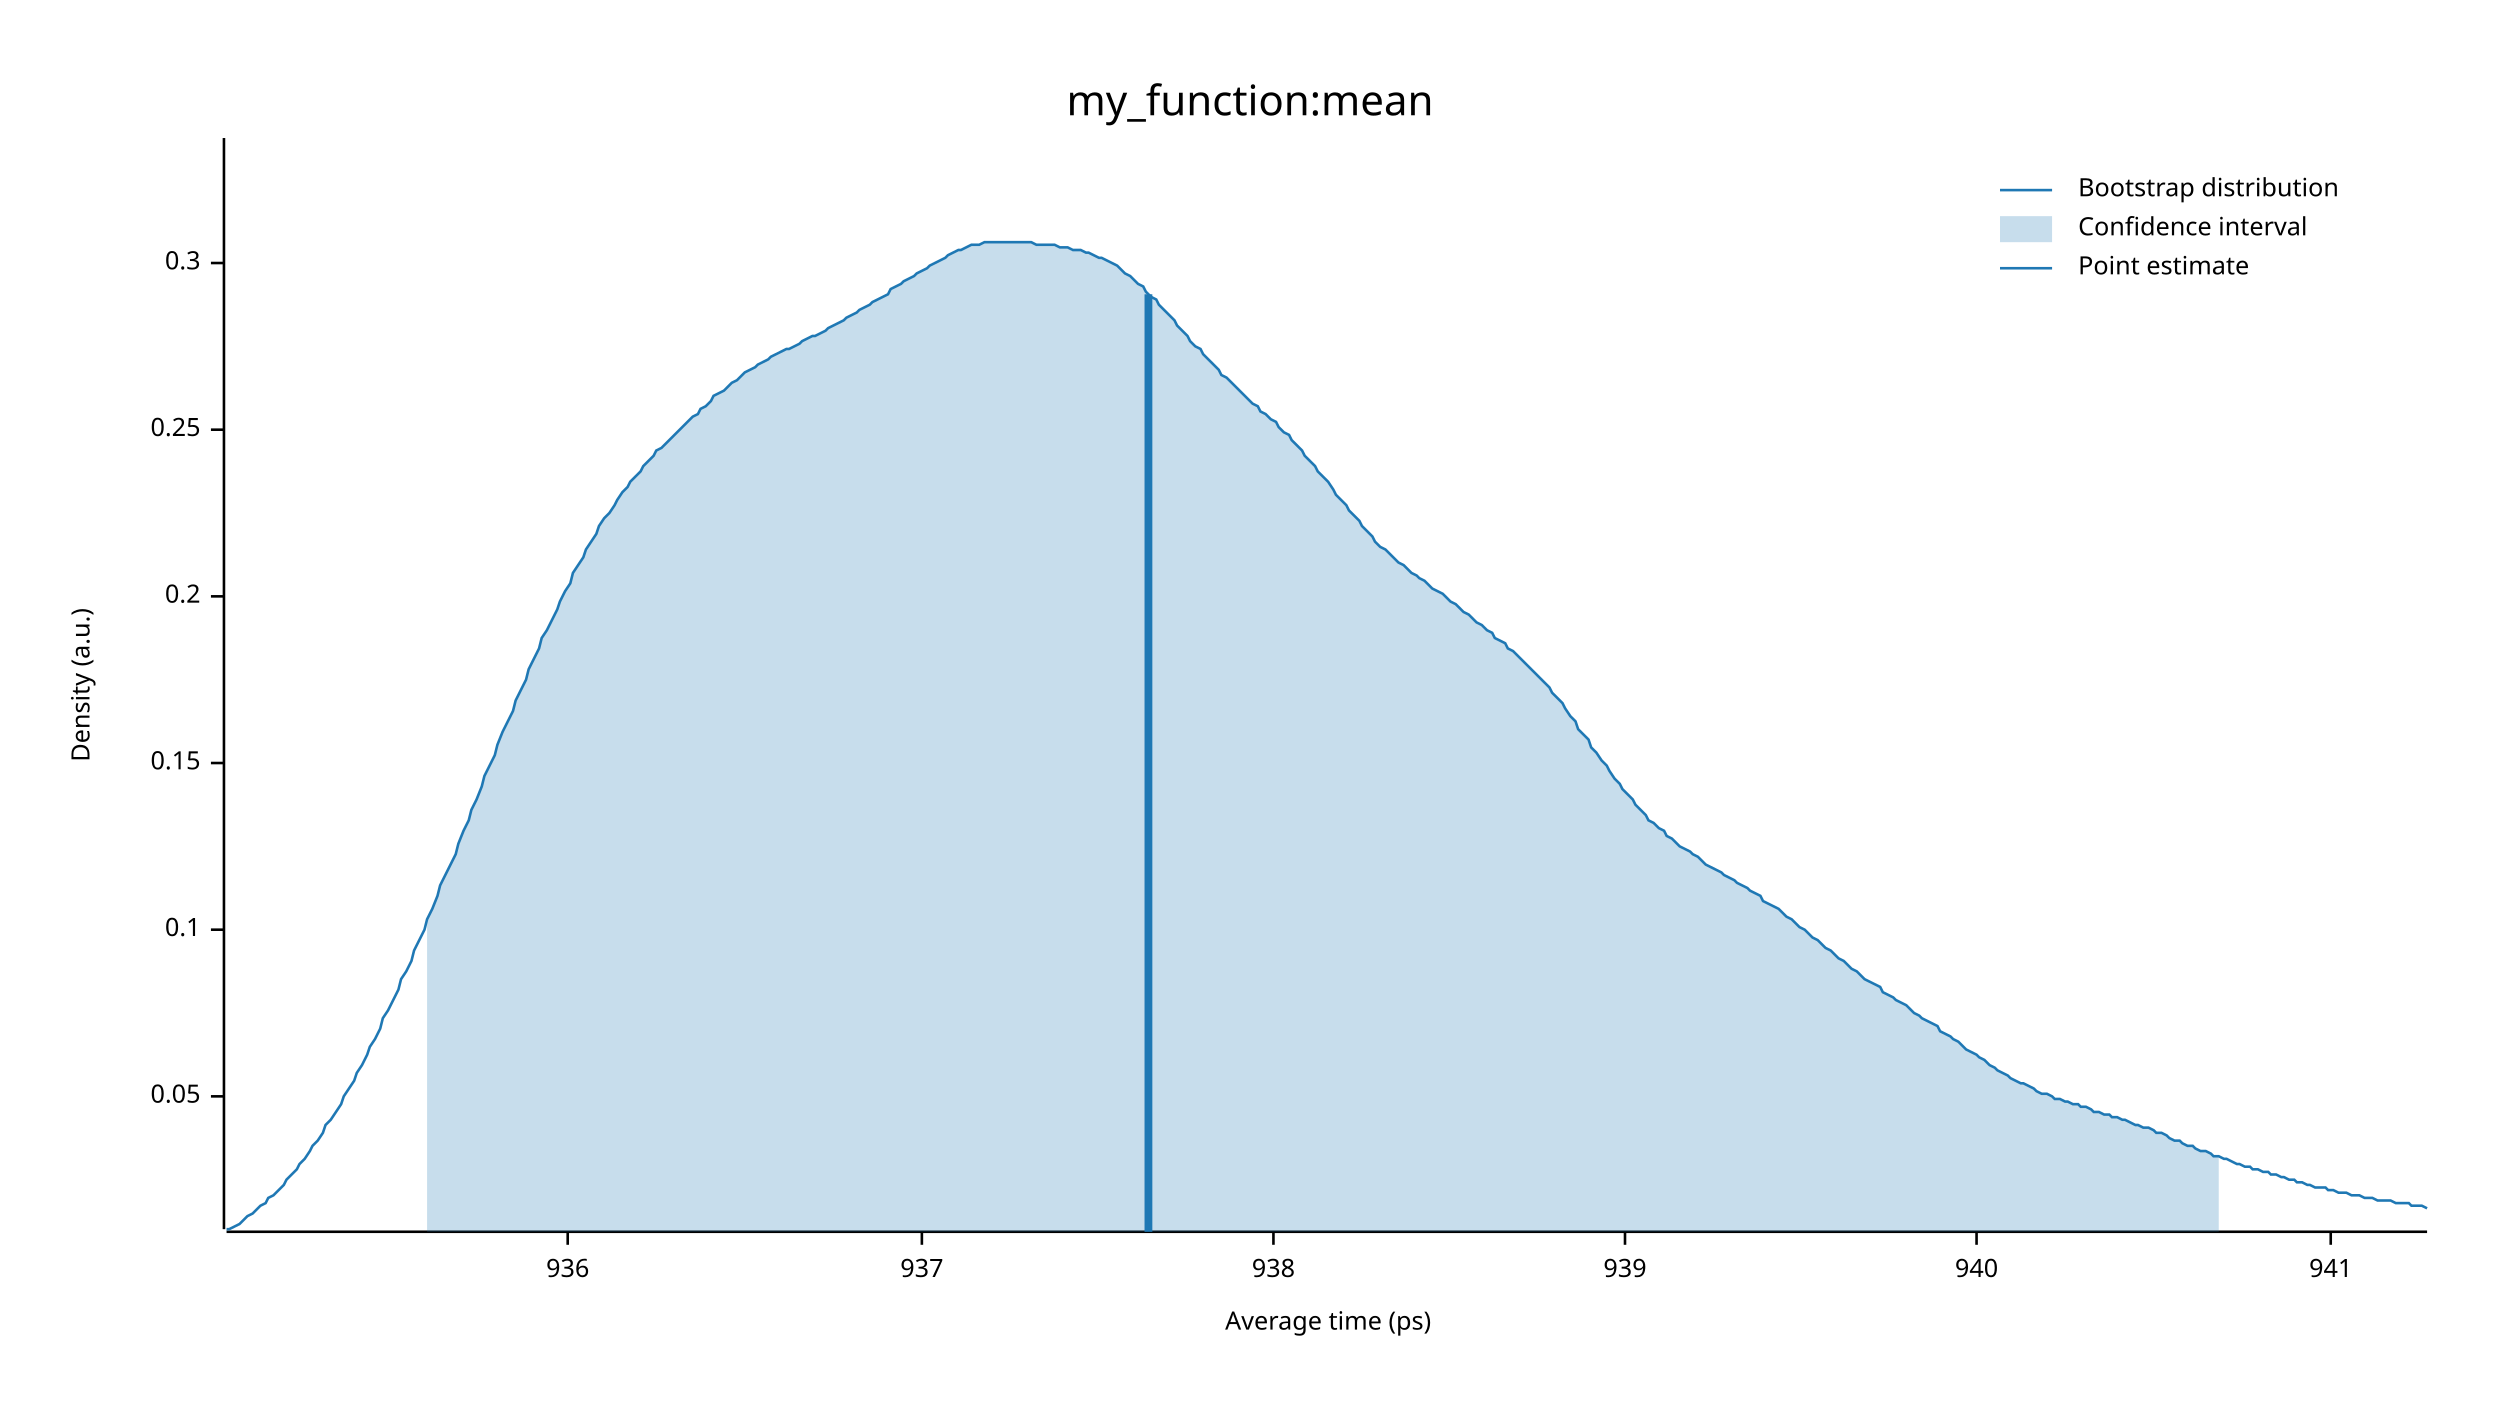
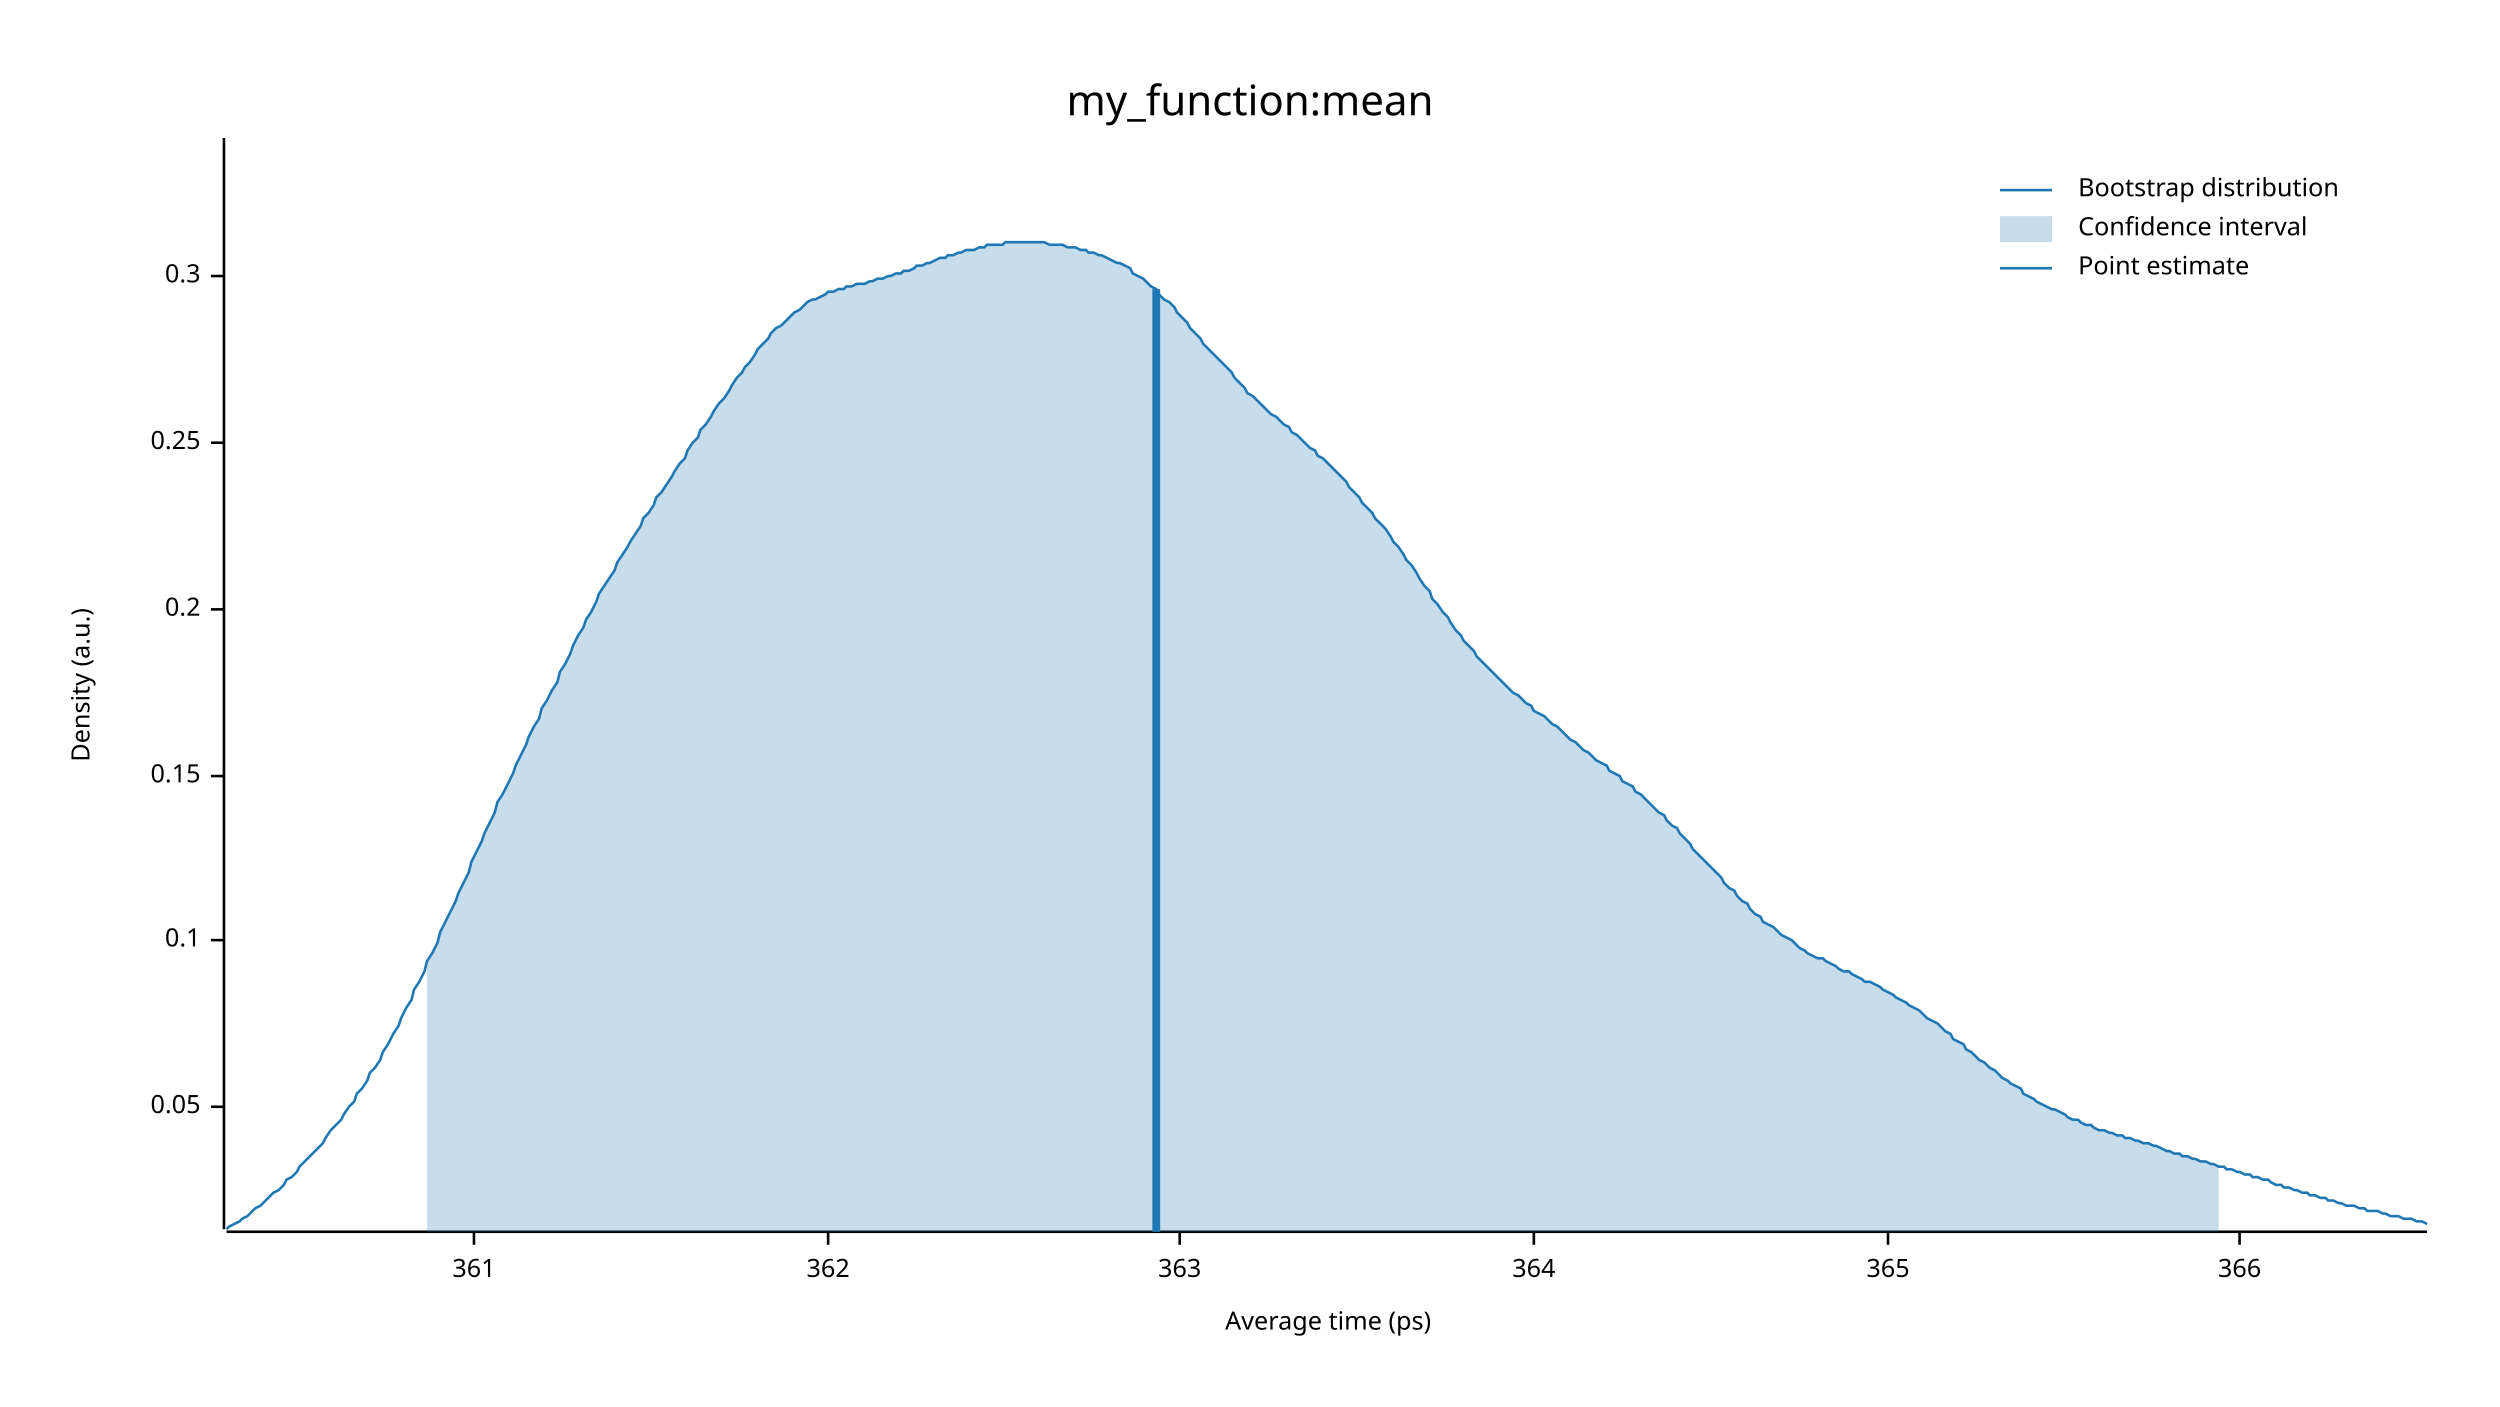
<svg xmlns="http://www.w3.org/2000/svg" width="960" height="540" viewBox="0 0 960 540">
  <text x="480" y="32" dy="0.76em" text-anchor="middle" font-family="sans-serif" font-size="16.129" opacity="1" fill="#000000">
my_function:mean
</text>
  <text x="27" y="263" dy="0.76em" text-anchor="middle" font-family="sans-serif" font-size="9.677" opacity="1" fill="#000000" transform="rotate(270, 27, 263)">
Density (a.u.)
</text>
  <text x="510" y="513" dy="-0.5ex" text-anchor="middle" font-family="sans-serif" font-size="9.677" opacity="1" fill="#000000">
Average time (ps)
</text>
  <polyline fill="none" opacity="1" stroke="#000000" stroke-width="1" points="86,53 86,472 " />
-   <text x="77" y="421" dy="0.5ex" text-anchor="end" font-family="sans-serif" font-size="9.677" opacity="1" fill="#000000">
+   <text x="77" y="425" dy="0.5ex" text-anchor="end" font-family="sans-serif" font-size="9.677" opacity="1" fill="#000000">
0.05
</text>
-   <polyline fill="none" opacity="1" stroke="#000000" stroke-width="1" points="81,421 86,421 " />
-   <text x="77" y="357" dy="0.5ex" text-anchor="end" font-family="sans-serif" font-size="9.677" opacity="1" fill="#000000">
+   <polyline fill="none" opacity="1" stroke="#000000" stroke-width="1" points="81,425 86,425 " />
+   <text x="77" y="361" dy="0.5ex" text-anchor="end" font-family="sans-serif" font-size="9.677" opacity="1" fill="#000000">
0.1
</text>
-   <polyline fill="none" opacity="1" stroke="#000000" stroke-width="1" points="81,357 86,357 " />
-   <text x="77" y="293" dy="0.5ex" text-anchor="end" font-family="sans-serif" font-size="9.677" opacity="1" fill="#000000">
+   <polyline fill="none" opacity="1" stroke="#000000" stroke-width="1" points="81,361 86,361 " />
+   <text x="77" y="298" dy="0.5ex" text-anchor="end" font-family="sans-serif" font-size="9.677" opacity="1" fill="#000000">
0.15
</text>
-   <polyline fill="none" opacity="1" stroke="#000000" stroke-width="1" points="81,293 86,293 " />
-   <text x="77" y="229" dy="0.5ex" text-anchor="end" font-family="sans-serif" font-size="9.677" opacity="1" fill="#000000">
+   <polyline fill="none" opacity="1" stroke="#000000" stroke-width="1" points="81,298 86,298 " />
+   <text x="77" y="234" dy="0.5ex" text-anchor="end" font-family="sans-serif" font-size="9.677" opacity="1" fill="#000000">
0.2
</text>
-   <polyline fill="none" opacity="1" stroke="#000000" stroke-width="1" points="81,229 86,229 " />
-   <text x="77" y="165" dy="0.5ex" text-anchor="end" font-family="sans-serif" font-size="9.677" opacity="1" fill="#000000">
+   <polyline fill="none" opacity="1" stroke="#000000" stroke-width="1" points="81,234 86,234 " />
+   <text x="77" y="170" dy="0.5ex" text-anchor="end" font-family="sans-serif" font-size="9.677" opacity="1" fill="#000000">
0.25
</text>
-   <polyline fill="none" opacity="1" stroke="#000000" stroke-width="1" points="81,165 86,165 " />
-   <text x="77" y="101" dy="0.5ex" text-anchor="end" font-family="sans-serif" font-size="9.677" opacity="1" fill="#000000">
+   <polyline fill="none" opacity="1" stroke="#000000" stroke-width="1" points="81,170 86,170 " />
+   <text x="77" y="106" dy="0.5ex" text-anchor="end" font-family="sans-serif" font-size="9.677" opacity="1" fill="#000000">
0.3
</text>
-   <polyline fill="none" opacity="1" stroke="#000000" stroke-width="1" points="81,101 86,101 " />
+   <polyline fill="none" opacity="1" stroke="#000000" stroke-width="1" points="81,106 86,106 " />
  <polyline fill="none" opacity="1" stroke="#000000" stroke-width="1" points="87,473 932,473 " />
-   <text x="218" y="483" dy="0.76em" text-anchor="middle" font-family="sans-serif" font-size="9.677" opacity="1" fill="#000000">
- 936
+   <text x="182" y="483" dy="0.76em" text-anchor="middle" font-family="sans-serif" font-size="9.677" opacity="1" fill="#000000">
+ 361
</text>
-   <polyline fill="none" opacity="1" stroke="#000000" stroke-width="1" points="218,473 218,478 " />
-   <text x="354" y="483" dy="0.76em" text-anchor="middle" font-family="sans-serif" font-size="9.677" opacity="1" fill="#000000">
- 937
+   <polyline fill="none" opacity="1" stroke="#000000" stroke-width="1" points="182,473 182,478 " />
+   <text x="318" y="483" dy="0.76em" text-anchor="middle" font-family="sans-serif" font-size="9.677" opacity="1" fill="#000000">
+ 362
</text>
-   <polyline fill="none" opacity="1" stroke="#000000" stroke-width="1" points="354,473 354,478 " />
-   <text x="489" y="483" dy="0.76em" text-anchor="middle" font-family="sans-serif" font-size="9.677" opacity="1" fill="#000000">
- 938
+   <polyline fill="none" opacity="1" stroke="#000000" stroke-width="1" points="318,473 318,478 " />
+   <text x="453" y="483" dy="0.76em" text-anchor="middle" font-family="sans-serif" font-size="9.677" opacity="1" fill="#000000">
+ 363
</text>
-   <polyline fill="none" opacity="1" stroke="#000000" stroke-width="1" points="489,473 489,478 " />
-   <text x="624" y="483" dy="0.76em" text-anchor="middle" font-family="sans-serif" font-size="9.677" opacity="1" fill="#000000">
- 939
+   <polyline fill="none" opacity="1" stroke="#000000" stroke-width="1" points="453,473 453,478 " />
+   <text x="589" y="483" dy="0.76em" text-anchor="middle" font-family="sans-serif" font-size="9.677" opacity="1" fill="#000000">
+ 364
</text>
-   <polyline fill="none" opacity="1" stroke="#000000" stroke-width="1" points="624,473 624,478 " />
-   <text x="759" y="483" dy="0.76em" text-anchor="middle" font-family="sans-serif" font-size="9.677" opacity="1" fill="#000000">
- 940
+   <polyline fill="none" opacity="1" stroke="#000000" stroke-width="1" points="589,473 589,478 " />
+   <text x="725" y="483" dy="0.76em" text-anchor="middle" font-family="sans-serif" font-size="9.677" opacity="1" fill="#000000">
+ 365
</text>
-   <polyline fill="none" opacity="1" stroke="#000000" stroke-width="1" points="759,473 759,478 " />
-   <text x="895" y="483" dy="0.76em" text-anchor="middle" font-family="sans-serif" font-size="9.677" opacity="1" fill="#000000">
- 941
+   <polyline fill="none" opacity="1" stroke="#000000" stroke-width="1" points="725,473 725,478 " />
+   <text x="860" y="483" dy="0.76em" text-anchor="middle" font-family="sans-serif" font-size="9.677" opacity="1" fill="#000000">
+ 366
</text>
-   <polyline fill="none" opacity="1" stroke="#000000" stroke-width="1" points="895,473 895,478 " />
-   <polyline fill="none" opacity="1" stroke="#1F78B4" stroke-width="1" points="87,472 88,472 90,471 92,470 93,469 95,467 97,466 98,465 100,463 102,462 103,460 105,459 107,457 109,455 110,453 112,451 114,449 115,447 117,445 119,442 120,440 122,438 124,435 125,432 127,430 129,427 131,424 132,421 134,418 136,415 137,412 139,409 141,405 142,402 144,399 146,395 147,391 149,388 151,384 153,380 154,376 156,373 158,369 159,365 161,361 163,357 164,353 166,349 168,344 169,340 171,336 173,332 175,328 176,324 178,319 180,315 181,311 183,307 185,302 186,298 188,294 190,290 191,286 193,281 195,277 197,273 198,269 200,265 202,261 203,257 205,253 207,249 208,245 210,242 212,238 214,234 215,231 217,227 219,224 220,220 222,217 224,214 225,211 227,208 229,205 230,202 232,199 234,197 236,194 237,192 239,189 241,187 242,185 244,183 246,181 247,179 249,177 251,175 252,173 254,172 256,170 258,168 259,167 261,165 263,163 264,162 266,160 268,159 269,157 271,156 273,154 274,152 276,151 278,150 280,148 281,147 283,146 285,144 286,143 288,142 290,141 291,140 293,139 295,138 296,137 298,136 300,135 302,134 303,134 305,133 307,132 308,131 310,130 312,129 313,129 315,128 317,127 318,126 320,125 322,124 324,123 325,122 327,121 329,120 330,119 332,118 334,117 335,116 337,115 339,114 341,113 342,111 344,110 346,109 347,108 349,107 351,106 352,105 354,104 356,103 357,102 359,101 361,100 363,99 364,98 366,97 368,96 369,96 371,95 373,94 374,94 376,94 378,93 379,93 381,93 383,93 385,93 386,93 388,93 390,93 391,93 393,93 395,93 396,93 398,94 400,94 401,94 403,94 405,94 407,95 408,95 410,95 412,96 413,96 415,96 417,97 418,97 420,98 422,99 423,99 425,100 427,101 429,102 430,103 432,105 434,106 435,107 437,109 439,110 440,112 442,114 444,115 445,117 447,119 449,121 451,123 452,125 454,127 456,129 457,131 459,133 461,134 462,136 464,138 466,140 468,142 469,144 471,145 473,147 474,148 476,150 478,152 479,153 481,155 483,156 484,158 486,159 488,161 490,162 491,164 493,166 495,167 496,169 498,171 500,173 501,175 503,177 505,179 506,181 508,183 510,185 512,188 513,190 515,192 517,194 518,196 520,198 522,200 523,202 525,204 527,206 528,208 530,210 532,211 534,213 535,214 537,216 539,217 540,218 542,220 544,221 545,222 547,223 549,225 550,226 552,227 554,228 556,230 557,231 559,232 561,234 562,235 564,236 566,238 567,239 569,240 571,242 573,243 574,245 576,246 578,247 579,249 581,250 583,252 584,253 586,255 588,257 589,258 591,260 593,262 595,264 596,266 598,268 600,270 601,272 603,275 605,277 606,280 608,282 610,284 611,287 613,289 615,292 617,294 618,296 620,299 622,301 623,303 625,305 627,307 628,309 630,311 632,313 633,315 635,316 637,318 639,319 640,321 642,322 644,324 645,325 647,326 649,327 650,328 652,329 654,331 655,332 657,333 659,334 661,335 662,336 664,337 666,338 667,339 669,340 671,341 672,342 674,343 676,344 677,346 679,347 681,348 683,349 684,350 686,352 688,353 689,354 691,356 693,357 694,358 696,360 698,361 700,363 701,364 703,365 705,367 706,368 708,369 710,371 711,372 713,373 715,375 716,376 718,377 720,378 722,379 723,381 725,382 727,383 728,384 730,385 732,386 733,387 735,389 737,390 738,391 740,392 742,393 744,394 745,396 747,397 749,398 750,399 752,400 754,402 755,403 757,404 759,405 760,406 762,407 764,409 766,410 767,411 769,412 771,413 772,414 774,415 776,416 777,416 779,417 781,418 782,419 784,420 786,420 788,421 789,422 791,422 793,423 794,423 796,424 798,424 799,425 801,425 803,426 804,427 806,427 808,428 810,428 811,429 813,429 815,430 816,430 818,431 820,432 821,432 823,433 825,433 827,434 828,435 830,435 832,436 833,437 835,438 837,438 838,439 840,440 842,440 843,441 845,442 847,442 849,443 850,444 852,444 854,445 855,445 857,446 859,447 860,447 862,448 864,448 865,449 867,449 869,450 871,450 872,451 874,451 876,452 877,452 879,453 881,453 882,454 884,454 886,455 887,455 889,456 891,456 893,456 894,457 896,457 898,458 899,458 901,458 903,459 904,459 906,459 908,460 909,460 911,460 913,461 915,461 916,461 918,461 920,462 921,462 923,462 925,462 926,463 928,463 930,463 932,464 " />
-   <polygon opacity="0.25" fill="#1F78B4" points="164,353 166,349 168,344 169,340 171,336 173,332 175,328 176,324 178,319 180,315 181,311 183,307 185,302 186,298 188,294 190,290 191,286 193,281 195,277 197,273 198,269 200,265 202,261 203,257 205,253 207,249 208,245 210,242 212,238 214,234 215,231 217,227 219,224 220,220 222,217 224,214 225,211 227,208 229,205 230,202 232,199 234,197 236,194 237,192 239,189 241,187 242,185 244,183 246,181 247,179 249,177 251,175 252,173 254,172 256,170 258,168 259,167 261,165 263,163 264,162 266,160 268,159 269,157 271,156 273,154 274,152 276,151 278,150 280,148 281,147 283,146 285,144 286,143 288,142 290,141 291,140 293,139 295,138 296,137 298,136 300,135 302,134 303,134 305,133 307,132 308,131 310,130 312,129 313,129 315,128 317,127 318,126 320,125 322,124 324,123 325,122 327,121 329,120 330,119 332,118 334,117 335,116 337,115 339,114 341,113 342,111 344,110 346,109 347,108 349,107 351,106 352,105 354,104 356,103 357,102 359,101 361,100 363,99 364,98 366,97 368,96 369,96 371,95 373,94 374,94 376,94 378,93 379,93 381,93 383,93 385,93 386,93 388,93 390,93 391,93 393,93 395,93 396,93 398,94 400,94 401,94 403,94 405,94 407,95 408,95 410,95 412,96 413,96 415,96 417,97 418,97 420,98 422,99 423,99 425,100 427,101 429,102 430,103 432,105 434,106 435,107 437,109 439,110 440,112 442,114 444,115 445,117 447,119 449,121 451,123 452,125 454,127 456,129 457,131 459,133 461,134 462,136 464,138 466,140 468,142 469,144 471,145 473,147 474,148 476,150 478,152 479,153 481,155 483,156 484,158 486,159 488,161 490,162 491,164 493,166 495,167 496,169 498,171 500,173 501,175 503,177 505,179 506,181 508,183 510,185 512,188 513,190 515,192 517,194 518,196 520,198 522,200 523,202 525,204 527,206 528,208 530,210 532,211 534,213 535,214 537,216 539,217 540,218 542,220 544,221 545,222 547,223 549,225 550,226 552,227 554,228 556,230 557,231 559,232 561,234 562,235 564,236 566,238 567,239 569,240 571,242 573,243 574,245 576,246 578,247 579,249 581,250 583,252 584,253 586,255 588,257 589,258 591,260 593,262 595,264 596,266 598,268 600,270 601,272 603,275 605,277 606,280 608,282 610,284 611,287 613,289 615,292 617,294 618,296 620,299 622,301 623,303 625,305 627,307 628,309 630,311 632,313 633,315 635,316 637,318 639,319 640,321 642,322 644,324 645,325 647,326 649,327 650,328 652,329 654,331 655,332 657,333 659,334 661,335 662,336 664,337 666,338 667,339 669,340 671,341 672,342 674,343 676,344 677,346 679,347 681,348 683,349 684,350 686,352 688,353 689,354 691,356 693,357 694,358 696,360 698,361 700,363 701,364 703,365 705,367 706,368 708,369 710,371 711,372 713,373 715,375 716,376 718,377 720,378 722,379 723,381 725,382 727,383 728,384 730,385 732,386 733,387 735,389 737,390 738,391 740,392 742,393 744,394 745,396 747,397 749,398 750,399 752,400 754,402 755,403 757,404 759,405 760,406 762,407 764,409 766,410 767,411 769,412 771,413 772,414 774,415 776,416 777,416 779,417 781,418 782,419 784,420 786,420 788,421 789,422 791,422 793,423 794,423 796,424 798,424 799,425 801,425 803,426 804,427 806,427 808,428 810,428 811,429 813,429 815,430 816,430 818,431 820,432 821,432 823,433 825,433 827,434 828,435 830,435 832,436 833,437 835,438 837,438 838,439 840,440 842,440 843,441 845,442 847,442 849,443 850,444 852,444 852,473 164,473 " />
-   <polyline fill="none" opacity="1" stroke="#1F78B4" stroke-width="3" points="441,473 441,113 " />
+   <polyline fill="none" opacity="1" stroke="#000000" stroke-width="1" points="860,473 860,478 " />
+   <polyline fill="none" opacity="1" stroke="#1F78B4" stroke-width="1" points="87,472 88,471 90,470 92,469 93,468 95,467 97,465 98,464 100,463 102,461 103,460 105,458 107,457 109,455 110,453 112,452 114,450 115,448 117,446 119,444 120,443 122,441 124,439 125,437 127,434 129,432 131,430 132,428 134,425 136,423 137,420 139,418 141,415 142,412 144,410 146,407 147,404 149,401 151,397 153,394 154,391 156,387 158,384 159,380 161,377 163,373 164,369 166,366 168,362 169,358 171,354 173,350 175,346 176,343 178,339 180,335 181,331 183,327 185,323 186,320 188,316 190,312 191,308 193,305 195,301 197,297 198,294 200,290 202,286 203,283 205,279 207,276 208,272 210,269 212,265 214,262 215,258 217,255 219,251 220,248 222,244 224,241 225,238 227,235 229,231 230,228 232,225 234,222 236,219 237,216 239,213 241,210 242,208 244,205 246,202 247,199 249,197 251,194 252,191 254,189 256,186 258,183 259,181 261,178 263,176 264,173 266,170 268,168 269,165 271,163 273,160 274,158 276,155 278,153 280,150 281,148 283,145 285,143 286,141 288,139 290,136 291,134 293,132 295,130 296,128 298,126 300,125 302,123 303,122 305,120 307,119 308,118 310,116 312,115 313,115 315,114 317,113 318,112 320,112 322,111 324,111 325,110 327,110 329,109 330,109 332,109 334,108 335,108 337,107 339,107 341,106 342,106 344,105 346,105 347,104 349,104 351,103 352,102 354,102 356,101 357,101 359,100 361,99 363,99 364,98 366,98 368,97 369,97 371,96 373,96 374,96 376,95 378,95 379,94 381,94 383,94 385,94 386,93 388,93 390,93 391,93 393,93 395,93 396,93 398,93 400,93 401,93 403,94 405,94 407,94 408,94 410,95 412,95 413,95 415,96 417,96 418,97 420,97 422,98 423,98 425,99 427,100 429,101 430,101 432,102 434,103 435,105 437,106 439,107 440,108 442,110 444,111 445,113 447,115 449,116 451,118 452,120 454,122 456,124 457,126 459,128 461,130 462,132 464,134 466,136 468,138 469,139 471,141 473,143 474,145 476,147 478,149 479,151 481,152 483,154 484,155 486,157 488,159 490,160 491,161 493,163 495,164 496,166 498,167 500,169 501,170 503,172 505,173 506,175 508,176 510,178 512,180 513,181 515,183 517,185 518,187 520,189 522,191 523,193 525,195 527,197 528,199 530,201 532,203 534,206 535,208 537,210 539,213 540,215 542,217 544,220 545,222 547,225 549,227 550,230 552,232 554,235 556,237 557,239 559,242 561,244 562,246 564,248 566,250 567,252 569,254 571,256 573,258 574,259 576,261 578,263 579,264 581,266 583,267 584,268 586,270 588,271 589,273 591,274 593,275 595,277 596,278 598,279 600,281 601,282 603,284 605,285 606,286 608,288 610,289 611,290 613,292 615,293 617,294 618,296 620,297 622,298 623,300 625,301 627,302 628,304 630,305 632,307 633,308 635,310 637,312 639,313 640,315 642,317 644,318 645,320 647,322 649,324 650,326 652,328 654,330 655,331 657,333 659,335 661,337 662,339 664,341 666,342 667,344 669,346 671,347 672,349 674,351 676,352 677,354 679,355 681,356 683,358 684,359 686,360 688,361 689,362 691,364 693,365 694,366 696,367 698,368 700,368 701,369 703,370 705,371 706,372 708,373 710,373 711,374 713,375 715,376 716,377 718,377 720,378 722,379 723,380 725,381 727,382 728,383 730,384 732,385 733,386 735,387 737,388 738,389 740,391 742,392 744,393 745,394 747,396 749,397 750,399 752,400 754,401 755,403 757,404 759,406 760,407 762,408 764,410 766,411 767,412 769,414 771,415 772,416 774,417 776,418 777,420 779,421 781,422 782,423 784,424 786,425 788,426 789,426 791,427 793,428 794,429 796,430 798,430 799,431 801,432 803,432 804,433 806,434 808,434 810,435 811,435 813,436 815,436 816,437 818,437 820,438 821,438 823,439 825,439 827,440 828,440 830,441 832,442 833,442 835,443 837,443 838,444 840,444 842,445 843,445 845,446 847,446 849,447 850,447 852,448 854,448 855,449 857,449 859,450 860,450 862,451 864,451 865,452 867,452 869,453 871,453 872,454 874,455 876,455 877,456 879,456 881,457 882,457 884,458 886,458 887,459 889,459 891,460 893,460 894,461 896,461 898,462 899,462 901,463 903,463 904,463 906,464 908,464 909,465 911,465 913,465 915,466 916,466 918,467 920,467 921,467 923,468 925,468 926,468 928,469 930,469 932,470 " />
+   <polygon opacity="0.25" fill="#1F78B4" points="164,369 166,366 168,362 169,358 171,354 173,350 175,346 176,343 178,339 180,335 181,331 183,327 185,323 186,320 188,316 190,312 191,308 193,305 195,301 197,297 198,294 200,290 202,286 203,283 205,279 207,276 208,272 210,269 212,265 214,262 215,258 217,255 219,251 220,248 222,244 224,241 225,238 227,235 229,231 230,228 232,225 234,222 236,219 237,216 239,213 241,210 242,208 244,205 246,202 247,199 249,197 251,194 252,191 254,189 256,186 258,183 259,181 261,178 263,176 264,173 266,170 268,168 269,165 271,163 273,160 274,158 276,155 278,153 280,150 281,148 283,145 285,143 286,141 288,139 290,136 291,134 293,132 295,130 296,128 298,126 300,125 302,123 303,122 305,120 307,119 308,118 310,116 312,115 313,115 315,114 317,113 318,112 320,112 322,111 324,111 325,110 327,110 329,109 330,109 332,109 334,108 335,108 337,107 339,107 341,106 342,106 344,105 346,105 347,104 349,104 351,103 352,102 354,102 356,101 357,101 359,100 361,99 363,99 364,98 366,98 368,97 369,97 371,96 373,96 374,96 376,95 378,95 379,94 381,94 383,94 385,94 386,93 388,93 390,93 391,93 393,93 395,93 396,93 398,93 400,93 401,93 403,94 405,94 407,94 408,94 410,95 412,95 413,95 415,96 417,96 418,97 420,97 422,98 423,98 425,99 427,100 429,101 430,101 432,102 434,103 435,105 437,106 439,107 440,108 442,110 444,111 445,113 447,115 449,116 451,118 452,120 454,122 456,124 457,126 459,128 461,130 462,132 464,134 466,136 468,138 469,139 471,141 473,143 474,145 476,147 478,149 479,151 481,152 483,154 484,155 486,157 488,159 490,160 491,161 493,163 495,164 496,166 498,167 500,169 501,170 503,172 505,173 506,175 508,176 510,178 512,180 513,181 515,183 517,185 518,187 520,189 522,191 523,193 525,195 527,197 528,199 530,201 532,203 534,206 535,208 537,210 539,213 540,215 542,217 544,220 545,222 547,225 549,227 550,230 552,232 554,235 556,237 557,239 559,242 561,244 562,246 564,248 566,250 567,252 569,254 571,256 573,258 574,259 576,261 578,263 579,264 581,266 583,267 584,268 586,270 588,271 589,273 591,274 593,275 595,277 596,278 598,279 600,281 601,282 603,284 605,285 606,286 608,288 610,289 611,290 613,292 615,293 617,294 618,296 620,297 622,298 623,300 625,301 627,302 628,304 630,305 632,307 633,308 635,310 637,312 639,313 640,315 642,317 644,318 645,320 647,322 649,324 650,326 652,328 654,330 655,331 657,333 659,335 661,337 662,339 664,341 666,342 667,344 669,346 671,347 672,349 674,351 676,352 677,354 679,355 681,356 683,358 684,359 686,360 688,361 689,362 691,364 693,365 694,366 696,367 698,368 700,368 701,369 703,370 705,371 706,372 708,373 710,373 711,374 713,375 715,376 716,377 718,377 720,378 722,379 723,380 725,381 727,382 728,383 730,384 732,385 733,386 735,387 737,388 738,389 740,391 742,392 744,393 745,394 747,396 749,397 750,399 752,400 754,401 755,403 757,404 759,406 760,407 762,408 764,410 766,411 767,412 769,414 771,415 772,416 774,417 776,418 777,420 779,421 781,422 782,423 784,424 786,425 788,426 789,426 791,427 793,428 794,429 796,430 798,430 799,431 801,432 803,432 804,433 806,434 808,434 810,435 811,435 813,436 815,436 816,437 818,437 820,438 821,438 823,439 825,439 827,440 828,440 830,441 832,442 833,442 835,443 837,443 838,444 840,444 842,445 843,445 845,446 847,446 849,447 850,447 852,448 852,473 164,473 " />
+   <polyline fill="none" opacity="1" stroke="#1F78B4" stroke-width="3" points="444,473 444,111 " />
  <text x="798" y="68" dy="0.76em" text-anchor="start" font-family="sans-serif" font-size="9.677" opacity="1" fill="#000000">
Bootstrap distribution
</text>
  <text x="798" y="83" dy="0.76em" text-anchor="start" font-family="sans-serif" font-size="9.677" opacity="1" fill="#000000">
Confidence interval
</text>
  <text x="798" y="98" dy="0.76em" text-anchor="start" font-family="sans-serif" font-size="9.677" opacity="1" fill="#000000">
Point estimate
</text>
  <polyline fill="none" opacity="1" stroke="#1F78B4" stroke-width="1" points="768,73 788,73 " />
  <rect x="768" y="83" width="20" height="10" opacity="0.25" fill="#1F78B4" stroke="none" />
  <polyline fill="none" opacity="1" stroke="#1F78B4" stroke-width="1" points="768,103 788,103 " />
</svg>
